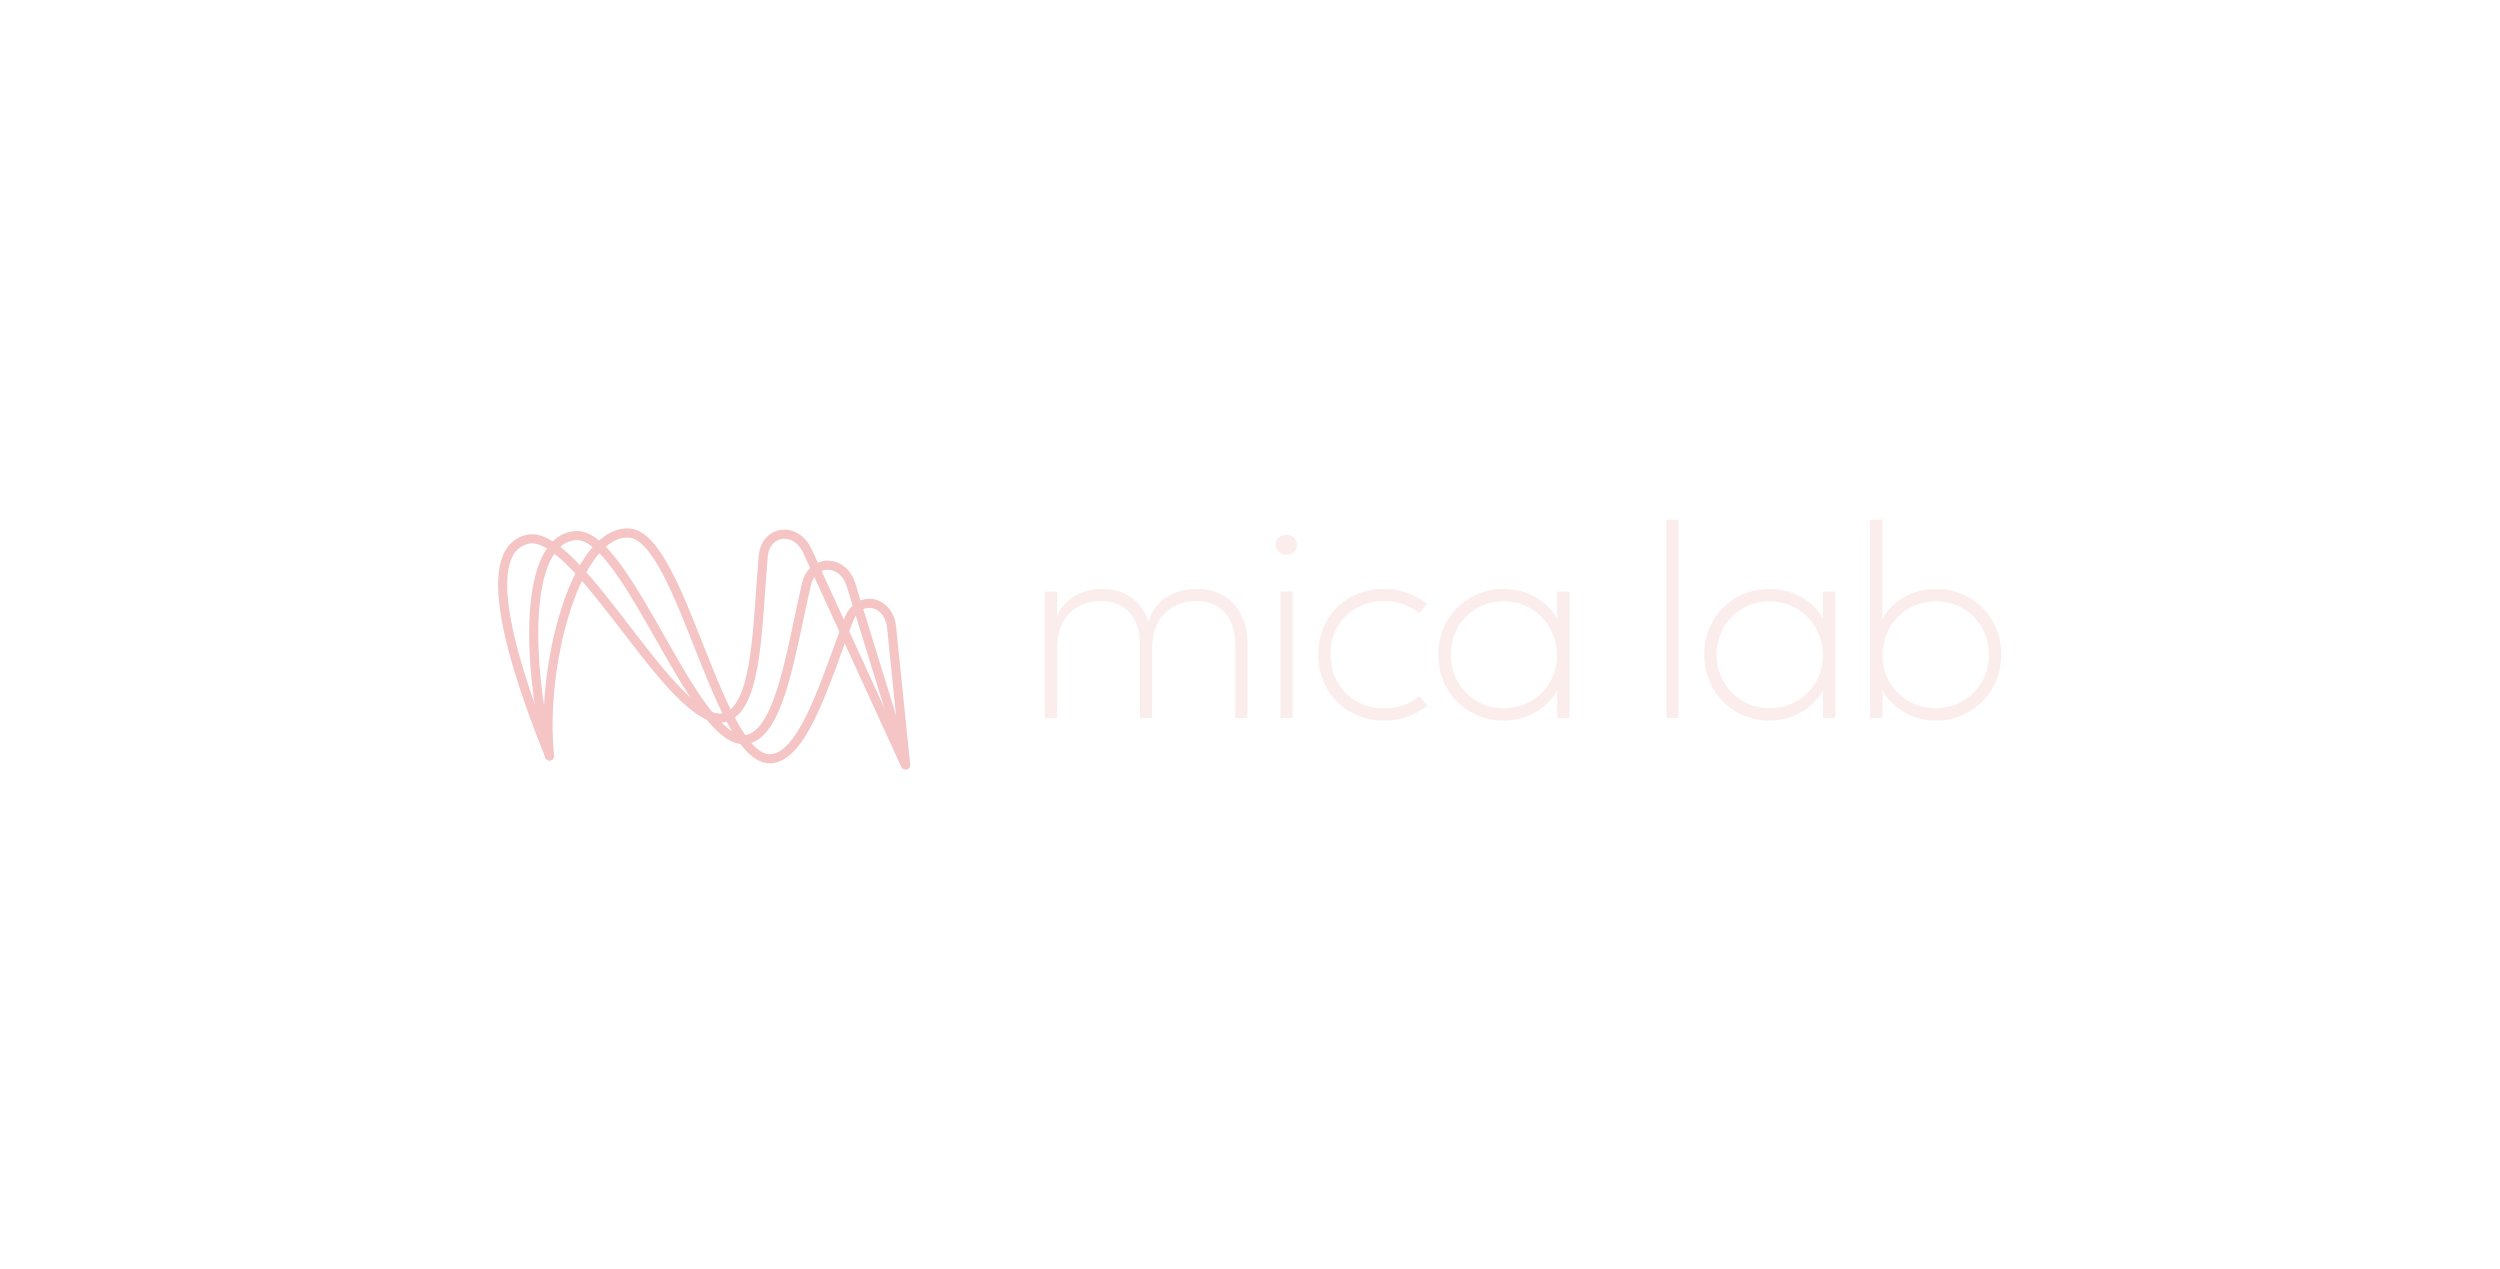
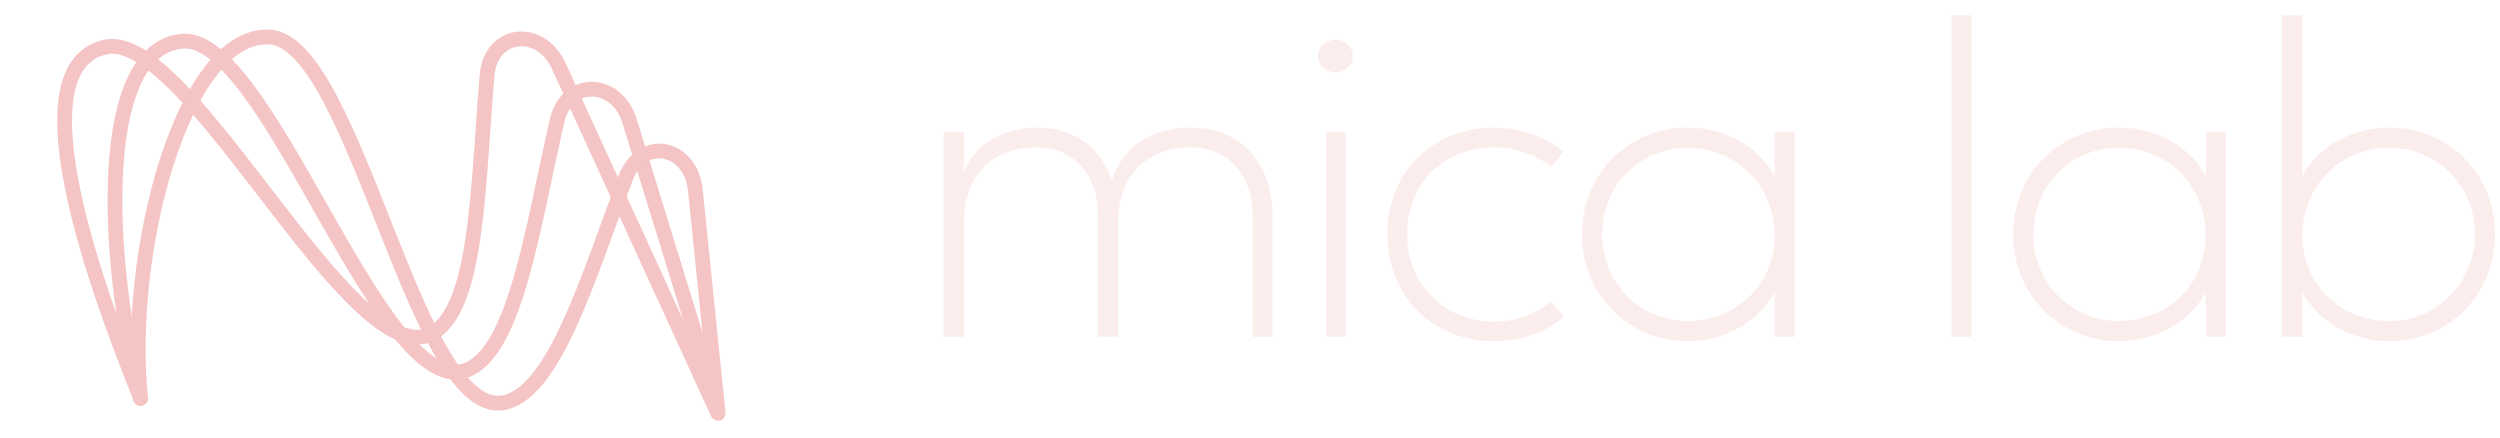
- <svg xmlns="http://www.w3.org/2000/svg" width="686" height="348" viewBox="0 0 686 348" fill="none">
+ <svg xmlns="http://www.w3.org/2000/svg" width="423" height="74" viewBox="127 140 423 74" fill="none">
  <path d="M150.793 207.383C141.548 184.468 130.503 151.266 144.775 147.971C159.047 144.676 186.761 204.199 200.241 196.34C207.873 191.891 207.827 171.213 209.415 152.728C210.054 145.299 218.439 144.395 221.545 151.174L248.4 209.8" stroke="#F5C4C4" stroke-width="2.5" stroke-linecap="round" />
  <path d="M150.764 207.424C144.797 183.445 143.263 148.246 157.854 146.969C172.446 145.693 191.607 208.493 206.048 202.587C214.266 199.227 217.085 178.558 221.265 160.408C222.93 153.178 231.346 153.417 233.532 160.507L248.293 208.383" stroke="#F5C4C4" stroke-width="2.5" stroke-linecap="round" />
  <path d="M150.793 207.384C148.222 182.807 157.963 145.503 172.59 146.27C187.217 147.036 197.452 211.892 212.575 208.054C220.895 205.942 226.47 187.104 232.855 170.138C235.55 162.975 243.882 164.593 244.659 172.207L248.509 209.937" stroke="#F5C4C4" stroke-width="2.5" stroke-linecap="round" />
  <path d="M316.156 197H312.814V176.656C312.814 169.379 308.508 164.924 302.345 164.924C296.257 164.924 290.242 168.34 290.094 177.547V197H286.678V162.325H290.094V169.156C292.099 163.662 297.964 161.583 302.345 161.583C308.582 161.583 313.26 164.776 315.116 170.567C317.418 163.216 324.026 161.583 328.481 161.583C336.649 161.583 342.366 167.3 342.292 176.656V197H338.95V176.656C338.95 169.379 334.644 164.924 328.481 164.924C322.393 164.924 316.378 168.34 316.156 177.547V197ZM354.701 162.325V197H351.36V162.325H354.701ZM350.023 149.48C350.023 151.039 351.36 152.227 352.993 152.227C354.627 152.227 355.889 151.039 355.889 149.48C355.889 147.921 354.627 146.733 352.993 146.733C351.36 146.733 350.023 147.921 350.023 149.48ZM389.442 191.06L391.67 193.585C388.477 196.258 384.319 197.742 379.79 197.742C369.914 197.742 361.747 190.54 361.747 179.551C361.747 168.637 369.914 161.583 379.79 161.583C384.245 161.583 388.403 163.142 391.595 165.667L389.442 168.191C386.843 166.186 383.428 164.924 379.79 164.924C371.771 164.924 365.088 170.641 365.088 179.551C365.088 188.536 371.771 194.401 379.79 194.401C383.428 194.401 386.769 193.213 389.442 191.06ZM427.265 197V189.501C424.443 194.55 418.726 197.742 412.563 197.742C402.688 197.742 394.669 190.021 394.669 179.626C394.669 169.231 402.688 161.583 412.563 161.583C418.726 161.583 424.443 164.627 427.265 169.75V162.325H430.68V197H427.265ZM398.085 179.626C398.085 187.942 404.544 194.327 412.563 194.327C420.508 194.327 427.116 188.461 427.265 179.997C427.265 171.161 420.582 164.998 412.563 164.998C404.544 164.998 398.085 171.235 398.085 179.626ZM460.577 197H457.236V142.575H460.577V197ZM500.218 197V189.501C497.397 194.55 491.68 197.742 485.517 197.742C475.642 197.742 467.623 190.021 467.623 179.626C467.623 169.231 475.642 161.583 485.517 161.583C491.68 161.583 497.397 164.627 500.218 169.75V162.325H503.634V197H500.218ZM471.038 179.626C471.038 187.942 477.498 194.327 485.517 194.327C493.462 194.327 500.07 188.461 500.218 179.997C500.218 171.161 493.536 164.998 485.517 164.998C477.498 164.998 471.038 171.235 471.038 179.626ZM545.742 179.626C545.742 171.235 539.283 164.998 531.264 164.998C523.245 164.998 516.562 171.161 516.562 179.997C516.711 188.461 523.319 194.327 531.264 194.327C539.283 194.327 545.742 187.942 545.742 179.626ZM516.562 189.501V197H513.147V142.575H516.562V169.75C519.384 164.627 525.101 161.583 531.264 161.583C541.139 161.583 549.158 169.231 549.158 179.626C549.158 190.021 541.139 197.742 531.264 197.742C525.101 197.742 519.384 194.55 516.562 189.501Z" fill="#FCEDED" />
</svg>
